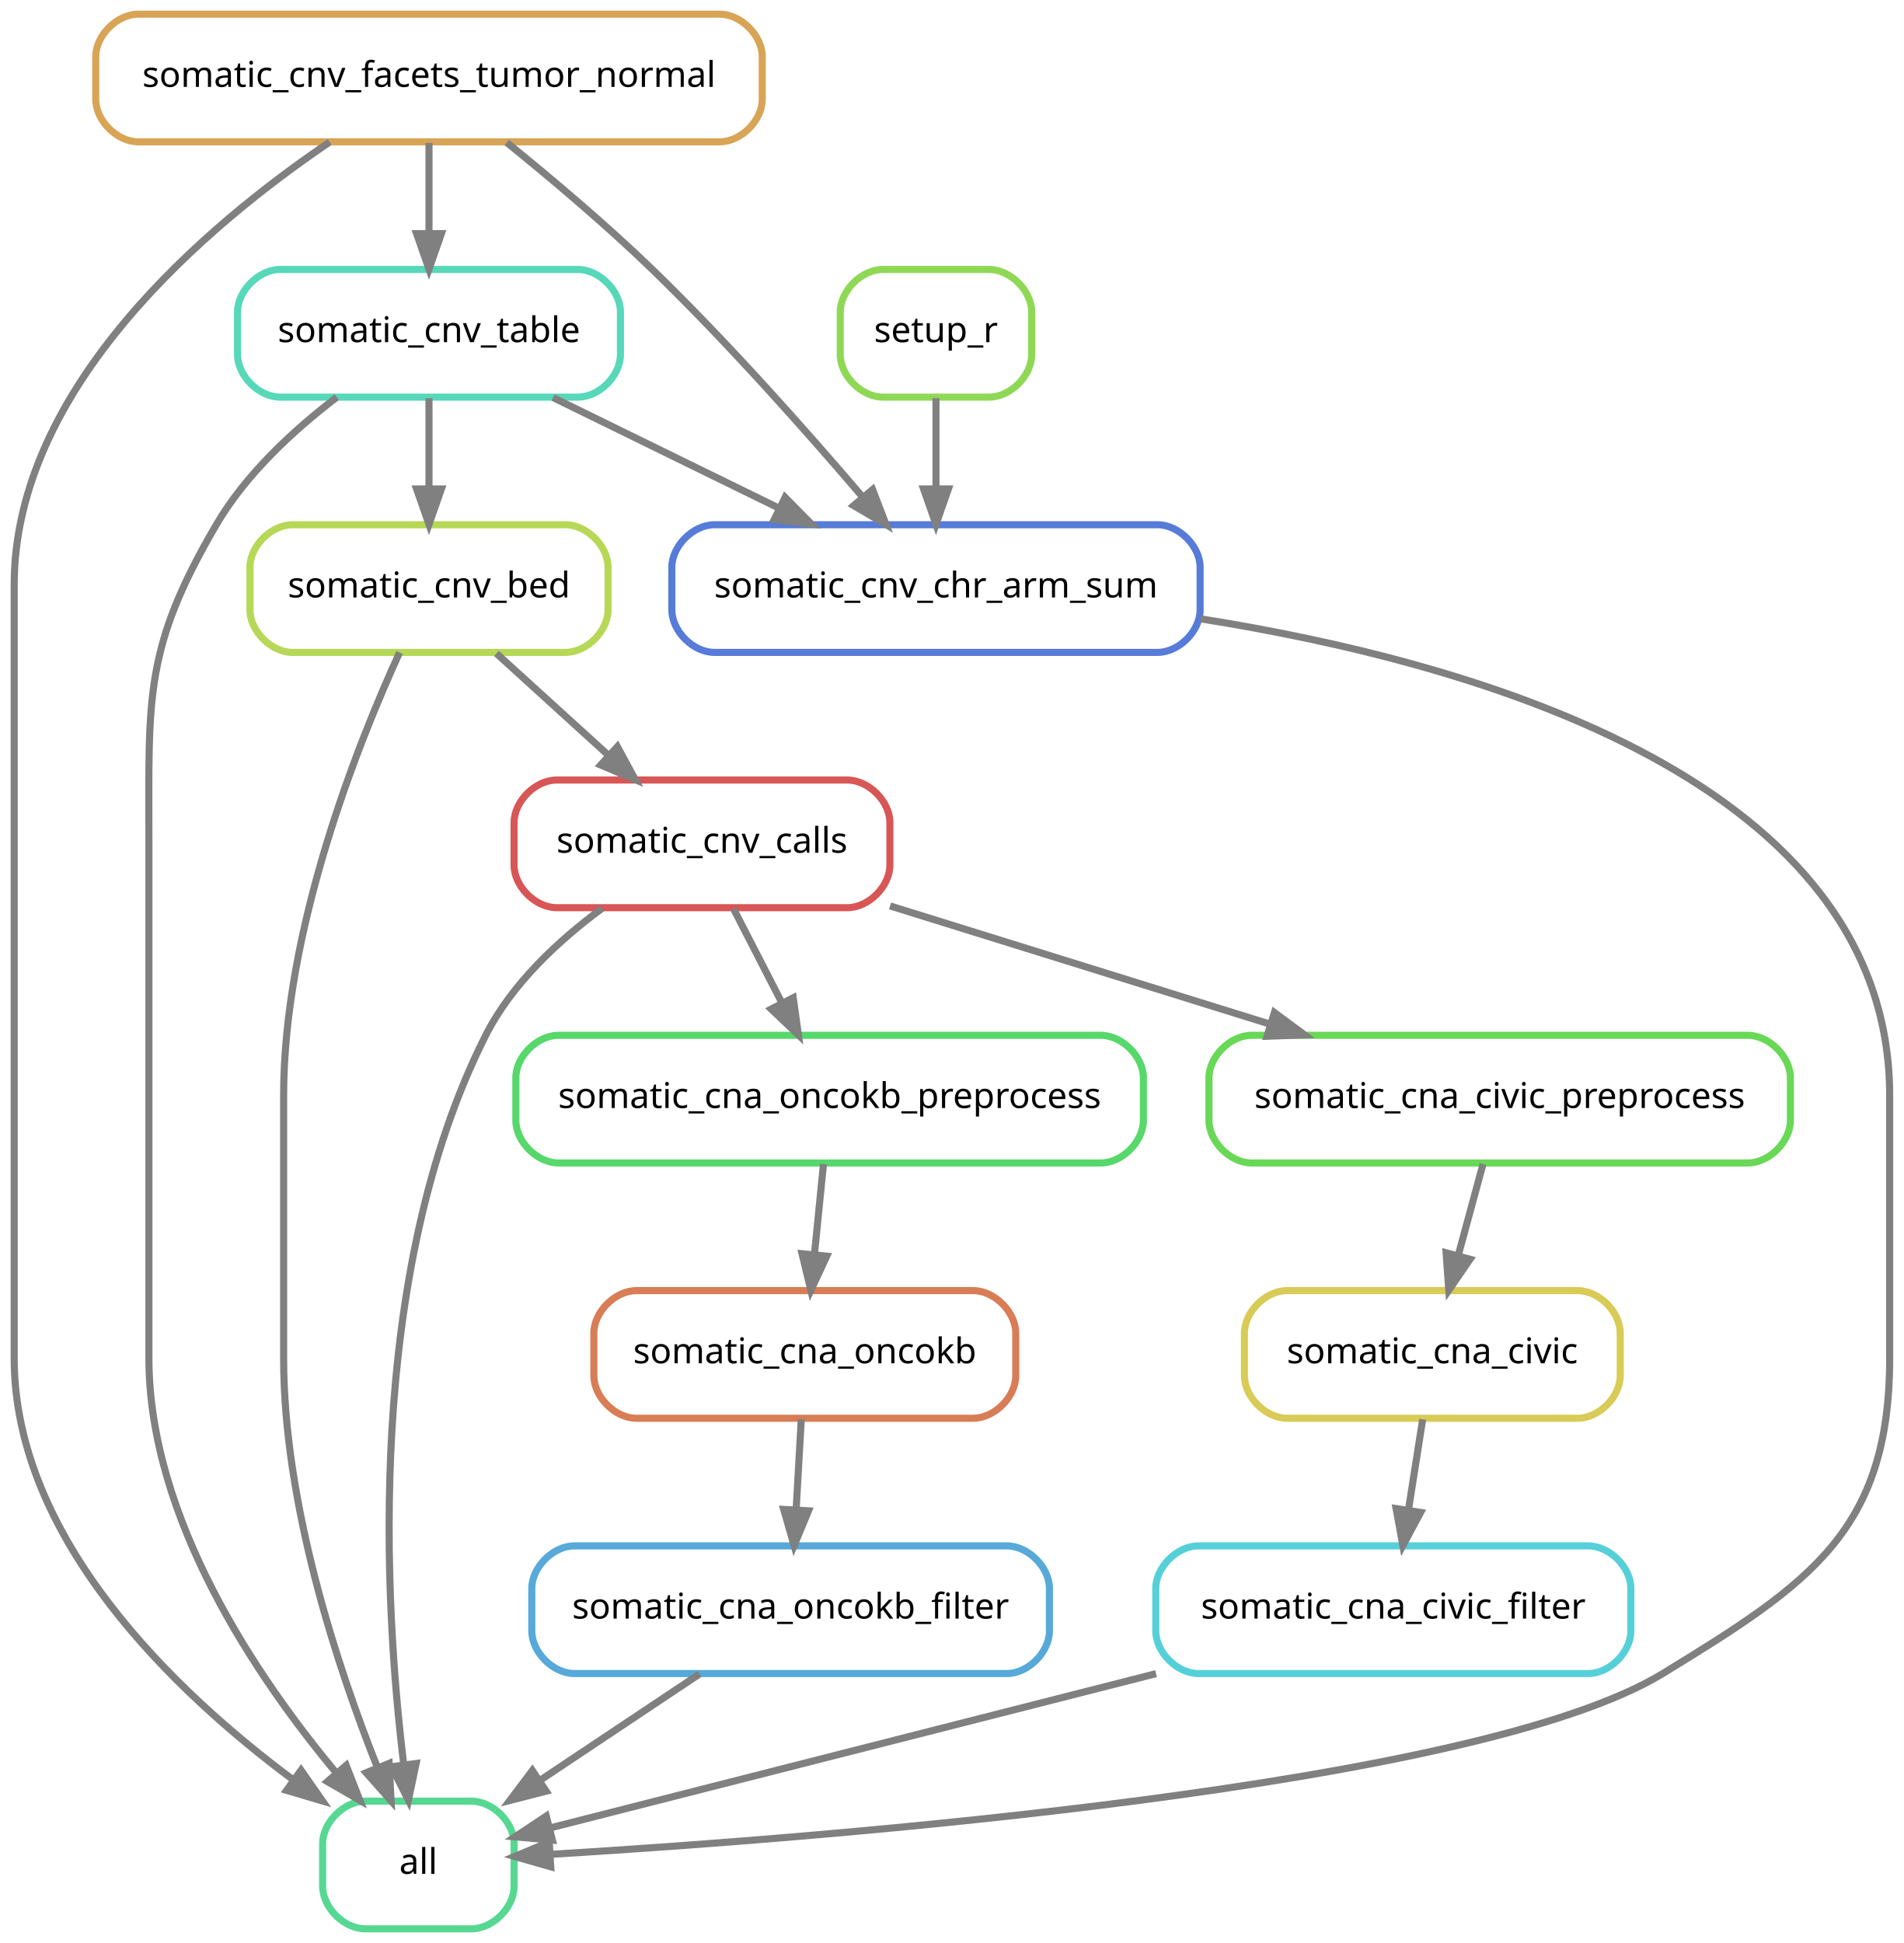
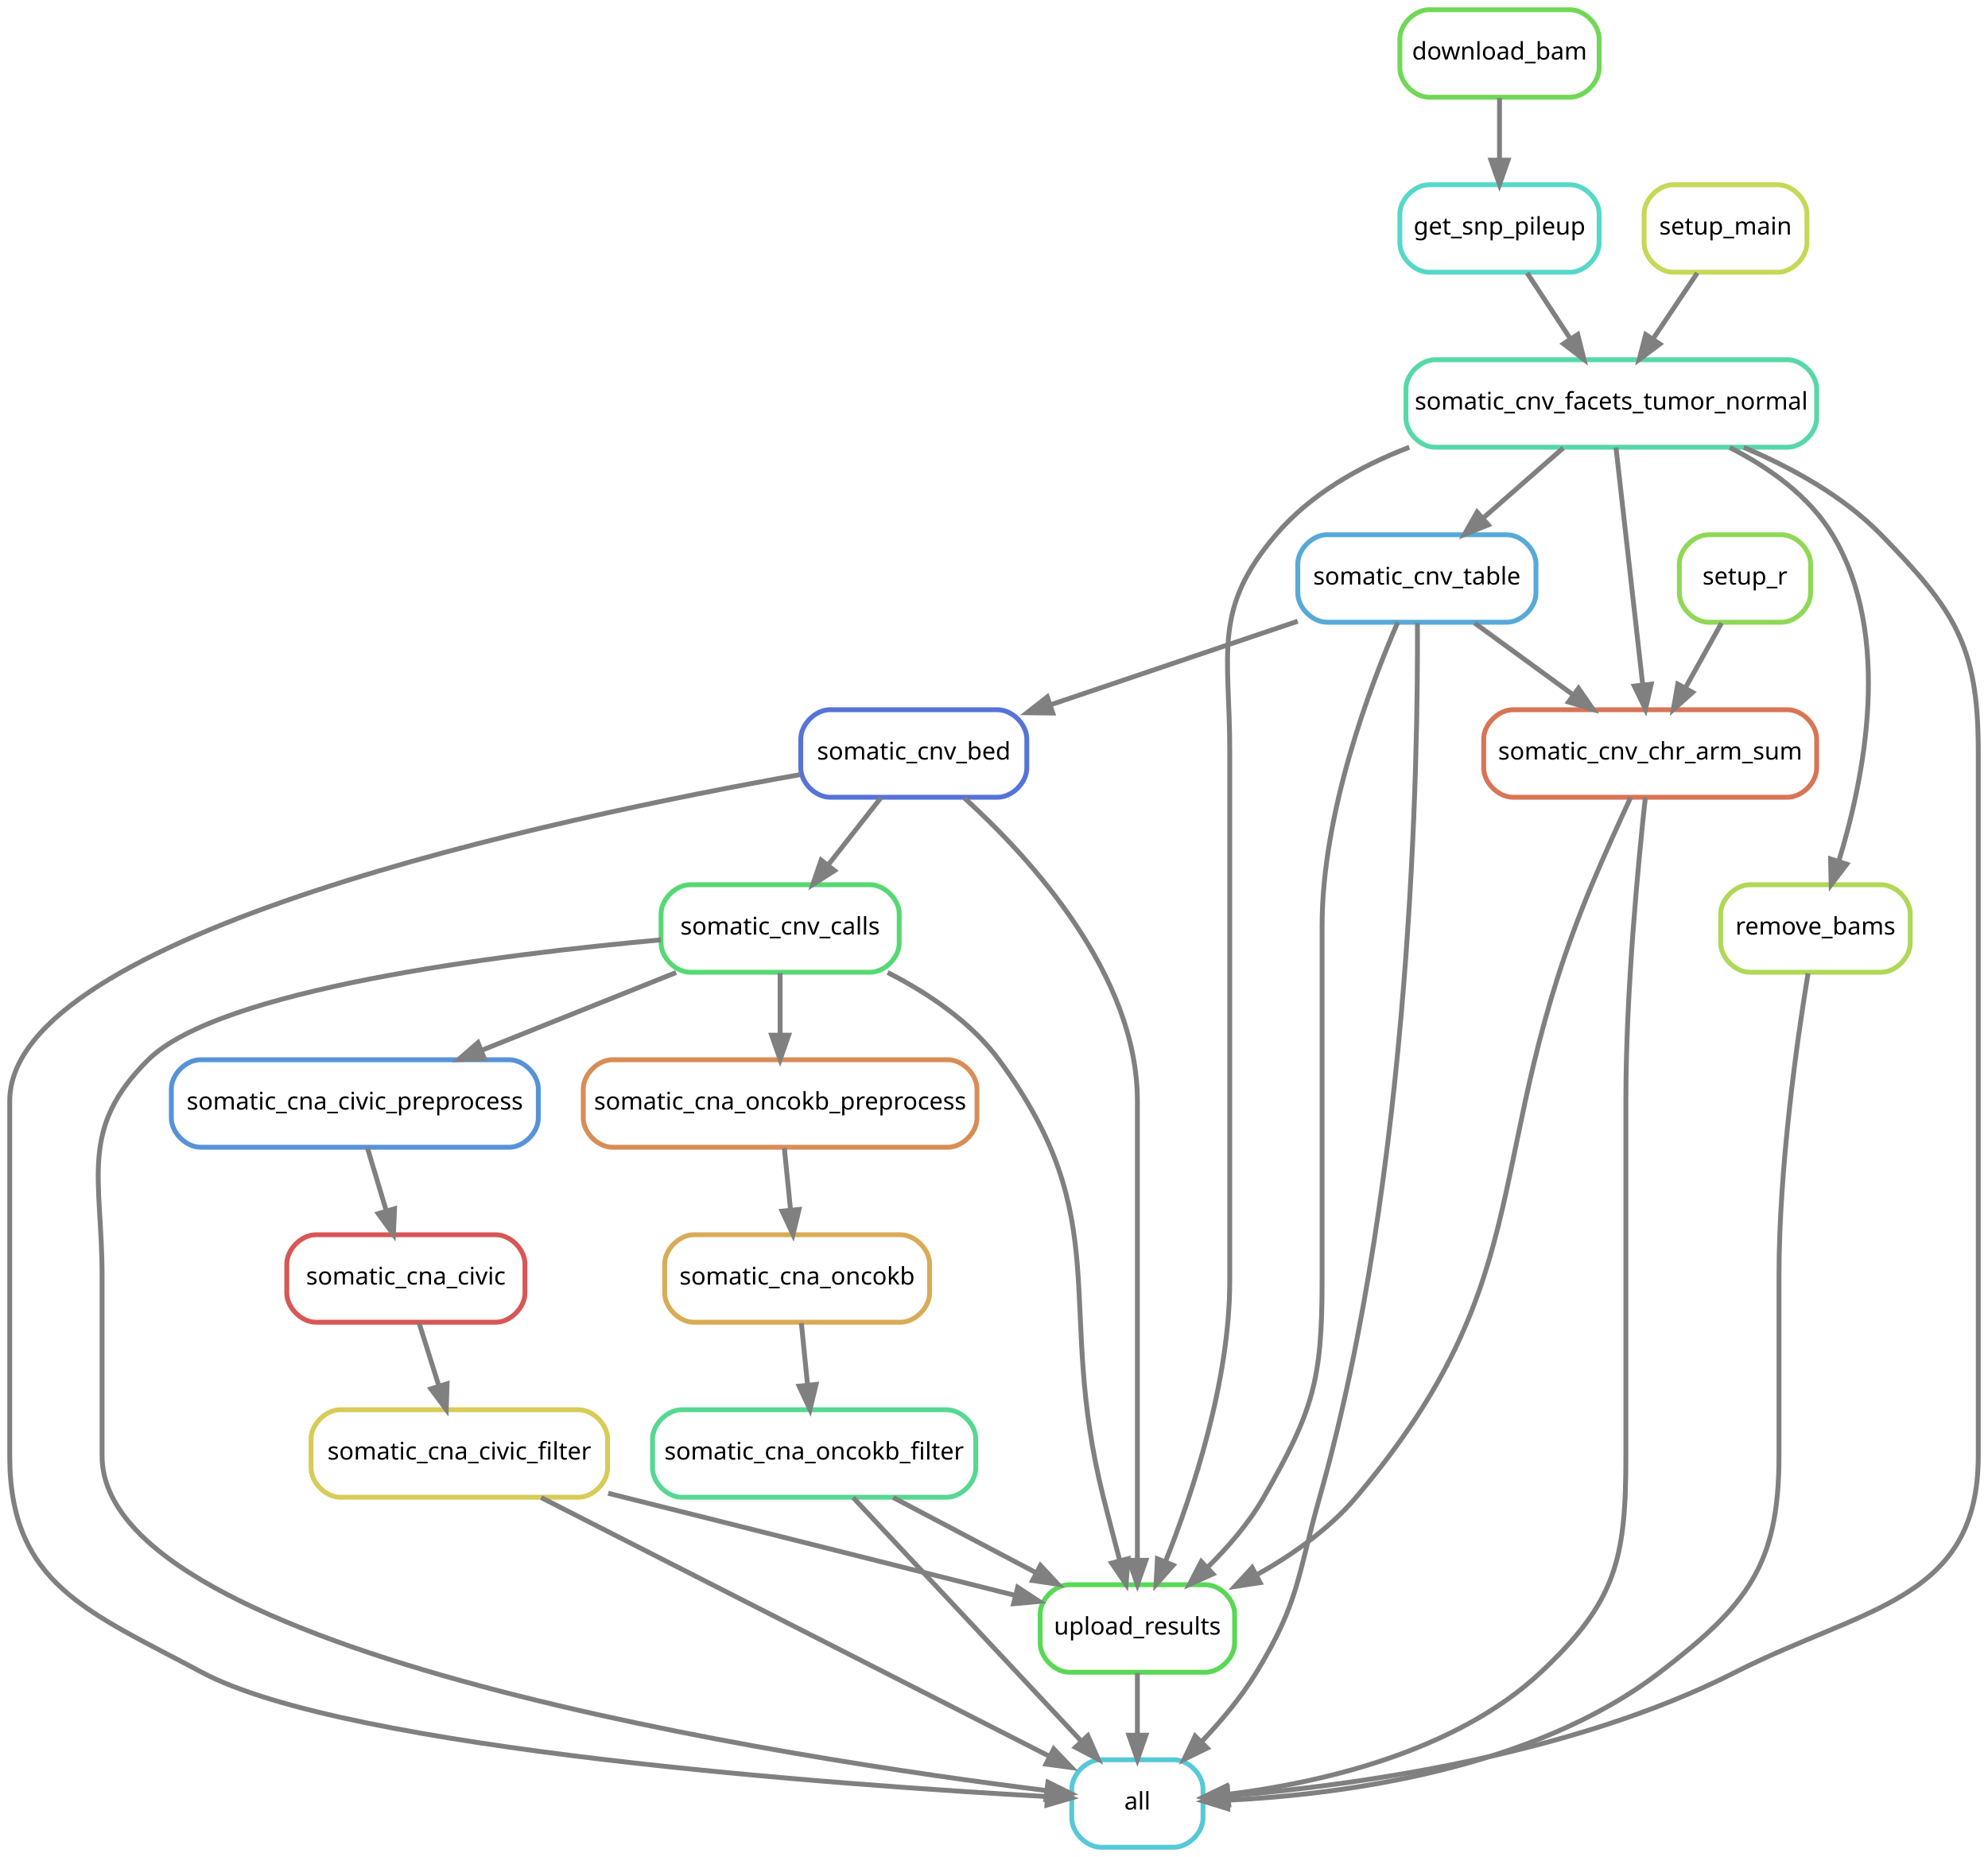
- <svg xmlns="http://www.w3.org/2000/svg" width="537pt" height="548pt" viewBox="0.00 0.00 537.00 548.00">
-   <g id="graph0" class="graph" transform="scale(1 1) rotate(0) translate(4 544)">
-     <polygon fill="white" stroke="transparent" points="-4,4 -4,-544 533,-544 533,4 -4,4" />
+ <svg xmlns="http://www.w3.org/2000/svg" width="818pt" height="764pt" viewBox="0.00 0.00 818.00 764.00">
+   <g id="graph0" class="graph" transform="scale(1 1) rotate(0) translate(4 760)">
+     <polygon fill="white" stroke="transparent" points="-4,4 -4,-760 814,-760 814,4 -4,4" />
    <g id="node1" class="node">
-       <path fill="none" stroke="#56d892" stroke-width="2" d="M129,-36C129,-36 99,-36 99,-36 93,-36 87,-30 87,-24 87,-24 87,-12 87,-12 87,-6 93,0 99,0 99,0 129,0 129,0 135,0 141,-6 141,-12 141,-12 141,-24 141,-24 141,-30 135,-36 129,-36" />
-       <text text-anchor="middle" x="114" y="-15.5" font-family="sans" font-size="10.00">all</text>
+       <path fill="none" stroke="#56c9d8" stroke-width="2" d="M479,-36C479,-36 449,-36 449,-36 443,-36 437,-30 437,-24 437,-24 437,-12 437,-12 437,-6 443,0 449,0 449,0 479,0 479,0 485,0 491,-6 491,-12 491,-12 491,-24 491,-24 491,-30 485,-36 479,-36" />
+       <text text-anchor="middle" x="464" y="-15.5" font-family="sans" font-size="10.00">all</text>
    </g>
    <g id="node2" class="node">
-       <path fill="none" stroke="#d8a456" stroke-width="2" d="M199,-540C199,-540 35,-540 35,-540 29,-540 23,-534 23,-528 23,-528 23,-516 23,-516 23,-510 29,-504 35,-504 35,-504 199,-504 199,-504 205,-504 211,-510 211,-516 211,-516 211,-528 211,-528 211,-534 205,-540 199,-540" />
-       <text text-anchor="middle" x="117" y="-519.5" font-family="sans" font-size="10.00">somatic_cnv_facets_tumor_normal</text>
+       <path fill="none" stroke="#56d8a9" stroke-width="2" d="M731.5,-612C731.5,-612 586.5,-612 586.5,-612 580.5,-612 574.5,-606 574.5,-600 574.5,-600 574.5,-588 574.5,-588 574.5,-582 580.5,-576 586.5,-576 586.5,-576 731.5,-576 731.5,-576 737.5,-576 743.5,-582 743.5,-588 743.5,-588 743.5,-600 743.5,-600 743.5,-606 737.5,-612 731.5,-612" />
+       <text text-anchor="middle" x="659" y="-591.5" font-family="sans" font-size="10.00">somatic_cnv_facets_tumor_normal</text>
+     </g>
+     <g id="edge6" class="edge">
+       <path fill="none" stroke="grey" stroke-width="2" d="M713.51,-575.93C733.25,-567.61 754.48,-555.88 770,-540 800.31,-508.98 810,-494.37 810,-451 810,-451 810,-451 810,-161 810,-101.5 763.05,-98.93 710,-72 641.63,-37.29 551.37,-25.26 501.38,-21.13" />
+       <polygon fill="grey" stroke="grey" stroke-width="2" points="501.59,-17.64 491.35,-20.36 501.05,-24.61 501.59,-17.64" />
+     </g>
+     <g id="node6" class="node">
+       <path fill="none" stroke="#56a9d8" stroke-width="2" d="M616,-540C616,-540 542,-540 542,-540 536,-540 530,-534 530,-528 530,-528 530,-516 530,-516 530,-510 536,-504 542,-504 542,-504 616,-504 616,-504 622,-504 628,-510 628,-516 628,-516 628,-528 628,-528 628,-534 622,-540 616,-540" />
+       <text text-anchor="middle" x="579" y="-519.5" font-family="sans" font-size="10.00">somatic_cnv_table</text>
+     </g>
+     <g id="edge13" class="edge">
+       <path fill="none" stroke="grey" stroke-width="2" d="M639.22,-575.7C629.25,-566.97 616.99,-556.24 606.14,-546.75" />
+       <polygon fill="grey" stroke="grey" stroke-width="2" points="608.38,-544.06 598.55,-540.1 603.77,-549.32 608.38,-544.06" />
+     </g>
+     <g id="node9" class="node">
+       <path fill="none" stroke="#d87556" stroke-width="2" d="M731.5,-468C731.5,-468 618.5,-468 618.5,-468 612.5,-468 606.5,-462 606.5,-456 606.5,-456 606.5,-444 606.5,-444 606.5,-438 612.5,-432 618.5,-432 618.5,-432 731.5,-432 731.5,-432 737.5,-432 743.5,-438 743.5,-444 743.5,-444 743.5,-456 743.5,-456 743.5,-462 737.5,-468 731.5,-468" />
+       <text text-anchor="middle" x="675" y="-447.5" font-family="sans" font-size="10.00">somatic_cnv_chr_arm_sum</text>
+     </g>
+     <g id="edge18" class="edge">
+       <path fill="none" stroke="grey" stroke-width="2" d="M660.93,-575.87C663.66,-551.67 668.67,-507.21 671.91,-478.39" />
+       <polygon fill="grey" stroke="grey" stroke-width="2" points="675.42,-478.52 673.06,-468.19 668.47,-477.73 675.42,-478.52" />
+     </g>
+     <g id="node17" class="node">
+       <path fill="none" stroke="#59d856" stroke-width="2" d="M492,-108C492,-108 436,-108 436,-108 430,-108 424,-102 424,-96 424,-96 424,-84 424,-84 424,-78 430,-72 436,-72 436,-72 492,-72 492,-72 498,-72 504,-78 504,-84 504,-84 504,-96 504,-96 504,-102 498,-108 492,-108" />
+       <text text-anchor="middle" x="464" y="-87.5" font-family="sans" font-size="10.00">upload_results</text>
+     </g>
+     <g id="edge29" class="edge">
+       <path fill="none" stroke="grey" stroke-width="2" d="M575.87,-575.98C555.38,-568.13 535.26,-556.68 521,-540 494.72,-509.25 502,-491.45 502,-451 502,-451 502,-451 502,-233 502,-191.63 486.77,-145.72 475.59,-117.61" />
+       <polygon fill="grey" stroke="grey" stroke-width="2" points="478.72,-116.02 471.69,-108.09 472.24,-118.67 478.72,-116.02" />
+     </g>
+     <g id="node18" class="node">
+       <path fill="none" stroke="#afd856" stroke-width="2" d="M770,-396C770,-396 716,-396 716,-396 710,-396 704,-390 704,-384 704,-384 704,-372 704,-372 704,-366 710,-360 716,-360 716,-360 770,-360 770,-360 776,-360 782,-366 782,-372 782,-372 782,-384 782,-384 782,-390 776,-396 770,-396" />
+       <text text-anchor="middle" x="743" y="-375.5" font-family="sans" font-size="10.00">remove_bams</text>
+     </g>
+     <g id="edge32" class="edge">
+       <path fill="none" stroke="grey" stroke-width="2" d="M707.72,-575.88C723.97,-567.63 740.37,-555.97 750,-540 775,-498.53 762.99,-439.53 752.59,-405.67" />
+       <polygon fill="grey" stroke="grey" stroke-width="2" points="755.88,-404.45 749.46,-396.02 749.22,-406.61 755.88,-404.45" />
+     </g>
+     <g id="node3" class="node">
+       <path fill="none" stroke="#56d8c9" stroke-width="2" d="M642,-684C642,-684 584,-684 584,-684 578,-684 572,-678 572,-672 572,-672 572,-660 572,-660 572,-654 578,-648 584,-648 584,-648 642,-648 642,-648 648,-648 654,-654 654,-660 654,-660 654,-672 654,-672 654,-678 648,-684 642,-684" />
+       <text text-anchor="middle" x="613" y="-663.5" font-family="sans" font-size="10.00">get_snp_pileup</text>
+     </g>
+     <g id="edge10" class="edge">
+       <path fill="none" stroke="grey" stroke-width="2" d="M624.37,-647.7C629.72,-639.56 636.2,-629.69 642.11,-620.7" />
+       <polygon fill="grey" stroke="grey" stroke-width="2" points="645.19,-622.38 647.76,-612.1 639.34,-618.54 645.19,-622.38" />
+     </g>
+     <g id="node4" class="node">
+       <path fill="none" stroke="#70d856" stroke-width="2" d="M642,-756C642,-756 584,-756 584,-756 578,-756 572,-750 572,-744 572,-744 572,-732 572,-732 572,-726 578,-720 584,-720 584,-720 642,-720 642,-720 648,-720 654,-726 654,-732 654,-732 654,-744 654,-744 654,-750 648,-756 642,-756" />
+       <text text-anchor="middle" x="613" y="-735.5" font-family="sans" font-size="10.00">download_bam</text>
+     </g>
+     <g id="edge12" class="edge">
+       <path fill="none" stroke="grey" stroke-width="2" d="M613,-719.7C613,-711.98 613,-702.71 613,-694.11" />
+       <polygon fill="grey" stroke="grey" stroke-width="2" points="616.5,-694.1 613,-684.1 609.5,-694.1 616.5,-694.1" />
+     </g>
+     <g id="node5" class="node">
+       <path fill="none" stroke="#c6d856" stroke-width="2" d="M727.5,-684C727.5,-684 684.5,-684 684.5,-684 678.5,-684 672.5,-678 672.5,-672 672.5,-672 672.5,-660 672.5,-660 672.5,-654 678.5,-648 684.5,-648 684.5,-648 727.5,-648 727.5,-648 733.5,-648 739.5,-654 739.5,-660 739.5,-660 739.5,-672 739.5,-672 739.5,-678 733.5,-684 727.5,-684" />
+       <text text-anchor="middle" x="706" y="-663.5" font-family="sans" font-size="10.00">setup_main</text>
+     </g>
+     <g id="edge11" class="edge">
+       <path fill="none" stroke="grey" stroke-width="2" d="M694.38,-647.7C688.86,-639.47 682.15,-629.48 676.07,-620.42" />
+       <polygon fill="grey" stroke="grey" stroke-width="2" points="678.96,-618.46 670.48,-612.1 673.15,-622.36 678.96,-618.46" />
+     </g>
+     <g id="edge1" class="edge">
+       <path fill="none" stroke="grey" stroke-width="2" d="M579.23,-503.7C579.51,-449.5 577.11,-278.57 539,-144 529.73,-111.26 530.68,-101.07 513,-72 506.82,-61.84 498.48,-51.92 490.44,-43.47" />
+       <polygon fill="grey" stroke="grey" stroke-width="2" points="492.73,-40.8 483.21,-36.15 487.75,-45.72 492.73,-40.8" />
+     </g>
+     <g id="node7" class="node">
+       <path fill="none" stroke="#5673d8" stroke-width="2" d="M406.5,-468C406.5,-468 337.5,-468 337.5,-468 331.5,-468 325.5,-462 325.5,-456 325.5,-456 325.5,-444 325.5,-444 325.5,-438 331.5,-432 337.5,-432 337.5,-432 406.5,-432 406.5,-432 412.5,-432 418.5,-438 418.5,-444 418.5,-444 418.5,-456 418.5,-456 418.5,-462 412.5,-468 406.5,-468" />
+       <text text-anchor="middle" x="372" y="-447.5" font-family="sans" font-size="10.00">somatic_cnv_bed</text>
+     </g>
+     <g id="edge14" class="edge">
+       <path fill="none" stroke="grey" stroke-width="2" d="M529.94,-504.41C499.39,-494.08 459.99,-480.75 428.18,-470" />
+       <polygon fill="grey" stroke="grey" stroke-width="2" points="429.17,-466.64 418.57,-466.75 426.92,-473.27 429.17,-466.64" />
+     </g>
+     <g id="edge17" class="edge">
+       <path fill="none" stroke="grey" stroke-width="2" d="M602.73,-503.7C614.94,-494.8 629.99,-483.82 643.18,-474.2" />
+       <polygon fill="grey" stroke="grey" stroke-width="2" points="645.52,-476.82 651.54,-468.1 641.4,-471.17 645.52,-476.82" />
+     </g>
+     <g id="edge25" class="edge">
+       <path fill="none" stroke="grey" stroke-width="2" d="M571.11,-503.93C559.71,-477.67 540,-425.53 540,-379 540,-379 540,-379 540,-233 540,-192.03 536.34,-179.56 516,-144 509.96,-133.44 501.31,-123.47 492.79,-115.08" />
+       <polygon fill="grey" stroke="grey" stroke-width="2" points="495.09,-112.44 485.41,-108.14 490.3,-117.54 495.09,-112.44" />
+     </g>
+     <g id="edge9" class="edge">
+       <path fill="none" stroke="grey" stroke-width="2" d="M325.26,-441.31C225.35,-423.56 0,-375.87 0,-307 0,-307 0,-307 0,-161 0,-108.11 32.35,-96.93 79,-72 138.85,-40.01 342.33,-25.57 426.79,-20.85" />
+       <polygon fill="grey" stroke="grey" stroke-width="2" points="427.16,-24.34 436.95,-20.3 426.78,-17.35 427.16,-24.34" />
+     </g>
+     <g id="node8" class="node">
+       <path fill="none" stroke="#56d873" stroke-width="2" d="M354,-396C354,-396 280,-396 280,-396 274,-396 268,-390 268,-384 268,-384 268,-372 268,-372 268,-366 274,-360 280,-360 280,-360 354,-360 354,-360 360,-360 366,-366 366,-372 366,-372 366,-384 366,-384 366,-390 360,-396 354,-396" />
+       <text text-anchor="middle" x="317" y="-375.5" font-family="sans" font-size="10.00">somatic_cnv_calls</text>
+     </g>
+     <g id="edge15" class="edge">
+       <path fill="none" stroke="grey" stroke-width="2" d="M358.4,-431.7C351.88,-423.39 343.93,-413.28 336.75,-404.14" />
+       <polygon fill="grey" stroke="grey" stroke-width="2" points="339.37,-401.81 330.44,-396.1 333.87,-406.13 339.37,-401.81" />
+     </g>
+     <g id="edge31" class="edge">
+       <path fill="none" stroke="grey" stroke-width="2" d="M392.88,-431.63C420.02,-406.97 464,-358.99 464,-307 464,-307 464,-307 464,-233 464,-193 464,-146.65 464,-118.08" />
+       <polygon fill="grey" stroke="grey" stroke-width="2" points="467.5,-118.05 464,-108.05 460.5,-118.05 467.5,-118.05" />
+     </g>
+     <g id="edge4" class="edge">
+       <path fill="none" stroke="grey" stroke-width="2" d="M267.97,-373.33C201.09,-367.29 86.21,-352.94 57,-324 28.27,-295.53 38,-275.45 38,-235 38,-235 38,-235 38,-161 38,-79.41 322.78,-36.31 426.66,-23.31" />
+       <polygon fill="grey" stroke="grey" stroke-width="2" points="427.21,-26.76 436.7,-22.07 426.35,-19.82 427.21,-26.76" />
+     </g>
+     <g id="node13" class="node">
+       <path fill="none" stroke="#d88d56" stroke-width="2" d="M386,-324C386,-324 248,-324 248,-324 242,-324 236,-318 236,-312 236,-312 236,-300 236,-300 236,-294 242,-288 248,-288 248,-288 386,-288 386,-288 392,-288 398,-294 398,-300 398,-300 398,-312 398,-312 398,-318 392,-324 386,-324" />
+       <text text-anchor="middle" x="317" y="-303.5" font-family="sans" font-size="10.00">somatic_cna_oncokb_preprocess</text>
+     </g>
+     <g id="edge21" class="edge">
+       <path fill="none" stroke="grey" stroke-width="2" d="M317,-359.7C317,-351.98 317,-342.71 317,-334.11" />
+       <polygon fill="grey" stroke="grey" stroke-width="2" points="320.5,-334.1 317,-324.1 313.5,-334.1 320.5,-334.1" />
+     </g>
+     <g id="node16" class="node">
+       <path fill="none" stroke="#5692d8" stroke-width="2" d="M205.5,-324C205.5,-324 78.5,-324 78.5,-324 72.5,-324 66.5,-318 66.5,-312 66.5,-312 66.5,-300 66.5,-300 66.5,-294 72.5,-288 78.5,-288 78.5,-288 205.5,-288 205.5,-288 211.5,-288 217.5,-294 217.5,-300 217.5,-300 217.5,-312 217.5,-312 217.5,-318 211.5,-324 205.5,-324" />
+       <text text-anchor="middle" x="142" y="-303.5" font-family="sans" font-size="10.00">somatic_cna_civic_preprocess</text>
+     </g>
+     <g id="edge24" class="edge">
+       <path fill="none" stroke="grey" stroke-width="2" d="M274.19,-359.88C250.05,-350.22 219.72,-338.09 194.19,-327.88" />
+       <polygon fill="grey" stroke="grey" stroke-width="2" points="195.26,-324.53 184.67,-324.07 192.66,-331.03 195.26,-324.53" />
+     </g>
+     <g id="edge27" class="edge">
+       <path fill="none" stroke="grey" stroke-width="2" d="M361.25,-359.89C377.85,-351.42 395.47,-339.6 407,-324 455.89,-257.86 429.94,-223.77 450,-144 452.12,-135.56 454.51,-126.39 456.71,-118.09" />
+       <polygon fill="grey" stroke="grey" stroke-width="2" points="460.16,-118.72 459.36,-108.16 453.4,-116.92 460.16,-118.72" />
+     </g>
+     <g id="edge8" class="edge">
+       <path fill="none" stroke="grey" stroke-width="2" d="M673.02,-431.98C670.11,-405.36 665,-352.23 665,-307 665,-307 665,-307 665,-161 665,-118.5 661.03,-101.05 630,-72 594.63,-38.88 538.53,-26.45 501.49,-21.8" />
+       <polygon fill="grey" stroke="grey" stroke-width="2" points="501.44,-18.27 491.11,-20.63 500.66,-25.22 501.44,-18.27" />
+     </g>
+     <g id="edge30" class="edge">
+       <path fill="none" stroke="grey" stroke-width="2" d="M666.97,-431.92C662.18,-421.59 656.07,-408.11 651,-396 604.67,-285.29 631.59,-235.56 554,-144 542.93,-130.94 527.79,-120.3 513.08,-112.08" />
+       <polygon fill="grey" stroke="grey" stroke-width="2" points="514.49,-108.87 504.02,-107.27 511.21,-115.05 514.49,-108.87" />
+     </g>
+     <g id="node10" class="node">
+       <path fill="none" stroke="#8fd856" stroke-width="2" d="M729,-540C729,-540 699,-540 699,-540 693,-540 687,-534 687,-528 687,-528 687,-516 687,-516 687,-510 693,-504 699,-504 699,-504 729,-504 729,-504 735,-504 741,-510 741,-516 741,-516 741,-528 741,-528 741,-534 735,-540 729,-540" />
+       <text text-anchor="middle" x="714" y="-519.5" font-family="sans" font-size="10.00">setup_r</text>
+     </g>
+     <g id="edge16" class="edge">
+       <path fill="none" stroke="grey" stroke-width="2" d="M704.36,-503.7C699.87,-495.64 694.44,-485.89 689.48,-476.98" />
+       <polygon fill="grey" stroke="grey" stroke-width="2" points="692.45,-475.14 684.53,-468.1 686.34,-478.54 692.45,-475.14" />
+     </g>
+     <g id="node11" class="node">
+       <path fill="none" stroke="#56d892" stroke-width="2" d="M385.5,-180C385.5,-180 276.5,-180 276.5,-180 270.5,-180 264.5,-174 264.5,-168 264.5,-168 264.5,-156 264.5,-156 264.5,-150 270.5,-144 276.5,-144 276.5,-144 385.5,-144 385.5,-144 391.5,-144 397.5,-150 397.5,-156 397.5,-156 397.5,-168 397.5,-168 397.5,-174 391.5,-180 385.5,-180" />
+       <text text-anchor="middle" x="331" y="-159.5" font-family="sans" font-size="10.00">somatic_cna_oncokb_filter</text>
+     </g>
+     <g id="edge5" class="edge">
+       <path fill="none" stroke="grey" stroke-width="2" d="M347.04,-143.87C370.41,-118.92 413.94,-72.45 440.8,-43.77" />
+       <polygon fill="grey" stroke="grey" stroke-width="2" points="443.62,-45.88 447.9,-36.19 438.51,-41.1 443.62,-45.88" />
+     </g>
+     <g id="edge28" class="edge">
+       <path fill="none" stroke="grey" stroke-width="2" d="M363.54,-143.88C381.25,-134.55 403.35,-122.92 422.32,-112.94" />
+       <polygon fill="grey" stroke="grey" stroke-width="2" points="424.12,-115.94 431.34,-108.19 420.86,-109.75 424.12,-115.94" />
+     </g>
+     <g id="node12" class="node">
+       <path fill="none" stroke="#d8ac56" stroke-width="2" d="M366.5,-252C366.5,-252 281.5,-252 281.5,-252 275.5,-252 269.5,-246 269.5,-240 269.5,-240 269.5,-228 269.5,-228 269.5,-222 275.5,-216 281.5,-216 281.5,-216 366.5,-216 366.5,-216 372.5,-216 378.5,-222 378.5,-228 378.5,-228 378.5,-240 378.5,-240 378.5,-246 372.5,-252 366.5,-252" />
+       <text text-anchor="middle" x="324" y="-231.5" font-family="sans" font-size="10.00">somatic_cna_oncokb</text>
+     </g>
+     <g id="edge19" class="edge">
+       <path fill="none" stroke="grey" stroke-width="2" d="M325.73,-215.7C326.5,-207.98 327.43,-198.71 328.29,-190.11" />
+       <polygon fill="grey" stroke="grey" stroke-width="2" points="331.78,-190.4 329.29,-180.1 324.81,-189.71 331.78,-190.4" />
+     </g>
+     <g id="edge20" class="edge">
+       <path fill="none" stroke="grey" stroke-width="2" d="M318.73,-287.7C319.5,-279.98 320.43,-270.71 321.29,-262.11" />
+       <polygon fill="grey" stroke="grey" stroke-width="2" points="324.78,-262.4 322.29,-252.1 317.81,-261.71 324.78,-262.4" />
+     </g>
+     <g id="node14" class="node">
+       <path fill="none" stroke="#d8cb56" stroke-width="2" d="M234,-180C234,-180 136,-180 136,-180 130,-180 124,-174 124,-168 124,-168 124,-156 124,-156 124,-150 130,-144 136,-144 136,-144 234,-144 234,-144 240,-144 246,-150 246,-156 246,-156 246,-168 246,-168 246,-174 240,-180 234,-180" />
+       <text text-anchor="middle" x="185" y="-159.5" font-family="sans" font-size="10.00">somatic_cna_civic_filter</text>
    </g>
    <g id="edge2" class="edge">
-       <path fill="none" stroke="grey" stroke-width="2" d="M88.98,-503.94C54.36,-480.47 0,-434.74 0,-379 0,-379 0,-379 0,-161 0,-110 45.27,-66.88 78.76,-41.97" />
-       <polygon fill="grey" stroke="grey" stroke-width="2" points="80.92,-44.73 86.98,-36.04 76.83,-39.05 80.92,-44.73" />
-     </g>
-     <g id="node3" class="node">
-       <path fill="none" stroke="#56d8b9" stroke-width="2" d="M159,-468C159,-468 75,-468 75,-468 69,-468 63,-462 63,-456 63,-456 63,-444 63,-444 63,-438 69,-432 75,-432 75,-432 159,-432 159,-432 165,-432 171,-438 171,-444 171,-444 171,-456 171,-456 171,-462 165,-468 159,-468" />
-       <text text-anchor="middle" x="117" y="-447.5" font-family="sans" font-size="10.00">somatic_cnv_table</text>
-     </g>
-     <g id="edge8" class="edge">
-       <path fill="none" stroke="grey" stroke-width="2" d="M117,-503.7C117,-495.98 117,-486.71 117,-478.11" />
-       <polygon fill="grey" stroke="grey" stroke-width="2" points="120.5,-478.1 117,-468.1 113.5,-478.1 120.5,-478.1" />
-     </g>
-     <g id="node6" class="node">
-       <path fill="none" stroke="#567bd8" stroke-width="2" d="M322.5,-396C322.5,-396 197.5,-396 197.5,-396 191.5,-396 185.5,-390 185.5,-384 185.5,-384 185.5,-372 185.5,-372 185.5,-366 191.5,-360 197.5,-360 197.5,-360 322.5,-360 322.5,-360 328.5,-360 334.5,-366 334.5,-372 334.5,-372 334.5,-384 334.5,-384 334.5,-390 328.5,-396 322.5,-396" />
-       <text text-anchor="middle" x="260" y="-375.5" font-family="sans" font-size="10.00">somatic_cnv_chr_arm_sum</text>
-     </g>
-     <g id="edge11" class="edge">
-       <path fill="none" stroke="grey" stroke-width="2" d="M138.93,-503.81C151.35,-493.77 166.96,-480.62 180,-468 201.23,-447.45 223.56,-422.27 239.22,-403.94" />
-       <polygon fill="grey" stroke="grey" stroke-width="2" points="242.12,-405.93 245.92,-396.04 236.78,-401.4 242.12,-405.93" />
-     </g>
-     <g id="edge4" class="edge">
-       <path fill="none" stroke="grey" stroke-width="2" d="M91.01,-431.98C78.9,-422.74 65.34,-410.28 57,-396 36.59,-361.08 38,-347.45 38,-307 38,-307 38,-307 38,-161 38,-115.64 68.52,-70.75 90.88,-43.95" />
-       <polygon fill="grey" stroke="grey" stroke-width="2" points="93.64,-46.09 97.51,-36.23 88.34,-41.53 93.64,-46.09" />
-     </g>
-     <g id="node4" class="node">
-       <path fill="none" stroke="#b6d856" stroke-width="2" d="M155.5,-396C155.5,-396 78.5,-396 78.5,-396 72.5,-396 66.5,-390 66.5,-384 66.5,-384 66.5,-372 66.5,-372 66.5,-366 72.5,-360 78.5,-360 78.5,-360 155.5,-360 155.5,-360 161.5,-360 167.5,-366 167.5,-372 167.5,-372 167.5,-384 167.5,-384 167.5,-390 161.5,-396 155.5,-396" />
-       <text text-anchor="middle" x="117" y="-375.5" font-family="sans" font-size="10.00">somatic_cnv_bed</text>
-     </g>
-     <g id="edge9" class="edge">
-       <path fill="none" stroke="grey" stroke-width="2" d="M117,-431.7C117,-423.98 117,-414.71 117,-406.11" />
-       <polygon fill="grey" stroke="grey" stroke-width="2" points="120.5,-406.1 117,-396.1 113.5,-406.1 120.5,-406.1" />
-     </g>
-     <g id="edge13" class="edge">
-       <path fill="none" stroke="grey" stroke-width="2" d="M151.98,-431.88C171.2,-422.47 195.23,-410.71 215.74,-400.67" />
-       <polygon fill="grey" stroke="grey" stroke-width="2" points="217.44,-403.73 224.88,-396.19 214.36,-397.44 217.44,-403.73" />
+       <path fill="none" stroke="grey" stroke-width="2" d="M218.65,-143.87C271.54,-116.96 373.66,-64.98 427.97,-37.34" />
+       <polygon fill="grey" stroke="grey" stroke-width="2" points="429.58,-40.45 436.9,-32.79 426.4,-34.21 429.58,-40.45" />
+     </g>
+     <g id="edge26" class="edge">
+       <path fill="none" stroke="grey" stroke-width="2" d="M246.23,-145.64C296.44,-133.04 366.66,-115.42 413.65,-103.63" />
+       <polygon fill="grey" stroke="grey" stroke-width="2" points="414.75,-106.96 423.6,-101.14 413.05,-100.18 414.75,-106.96" />
+     </g>
+     <g id="node15" class="node">
+       <path fill="none" stroke="#d85656" stroke-width="2" d="M200,-252C200,-252 126,-252 126,-252 120,-252 114,-246 114,-240 114,-240 114,-228 114,-228 114,-222 120,-216 126,-216 126,-216 200,-216 200,-216 206,-216 212,-222 212,-228 212,-228 212,-240 212,-240 212,-246 206,-252 200,-252" />
+       <text text-anchor="middle" x="163" y="-231.5" font-family="sans" font-size="10.00">somatic_cna_civic</text>
+     </g>
+     <g id="edge22" class="edge">
+       <path fill="none" stroke="grey" stroke-width="2" d="M168.44,-215.7C170.89,-207.9 173.84,-198.51 176.57,-189.83" />
+       <polygon fill="grey" stroke="grey" stroke-width="2" points="179.96,-190.69 179.62,-180.1 173.29,-188.59 179.96,-190.69" />
+     </g>
+     <g id="edge23" class="edge">
+       <path fill="none" stroke="grey" stroke-width="2" d="M147.19,-287.7C149.53,-279.9 152.35,-270.51 154.95,-261.83" />
+       <polygon fill="grey" stroke="grey" stroke-width="2" points="158.35,-262.69 157.87,-252.1 151.64,-260.68 158.35,-262.69" />
+     </g>
+     <g id="edge7" class="edge">
+       <path fill="none" stroke="grey" stroke-width="2" d="M464,-71.7C464,-63.98 464,-54.71 464,-46.11" />
+       <polygon fill="grey" stroke="grey" stroke-width="2" points="467.5,-46.1 464,-36.1 460.5,-46.1 467.5,-46.1" />
    </g>
    <g id="edge3" class="edge">
-       <path fill="none" stroke="grey" stroke-width="2" d="M108.7,-359.97C96.72,-333.77 76,-281.7 76,-235 76,-235 76,-235 76,-161 76,-119.63 91.23,-73.72 102.41,-45.61" />
-       <polygon fill="grey" stroke="grey" stroke-width="2" points="105.76,-46.67 106.31,-36.09 99.28,-44.02 105.76,-46.67" />
-     </g>
-     <g id="node5" class="node">
-       <path fill="none" stroke="#d85656" stroke-width="2" d="M235,-324C235,-324 153,-324 153,-324 147,-324 141,-318 141,-312 141,-312 141,-300 141,-300 141,-294 147,-288 153,-288 153,-288 235,-288 235,-288 241,-288 247,-294 247,-300 247,-300 247,-312 247,-312 247,-318 241,-324 235,-324" />
-       <text text-anchor="middle" x="194" y="-303.5" font-family="sans" font-size="10.00">somatic_cnv_calls</text>
-     </g>
-     <g id="edge10" class="edge">
-       <path fill="none" stroke="grey" stroke-width="2" d="M136.03,-359.7C145.54,-351.05 157.21,-340.45 167.57,-331.03" />
-       <polygon fill="grey" stroke="grey" stroke-width="2" points="170.14,-333.42 175.19,-324.1 165.43,-328.24 170.14,-333.42" />
-     </g>
-     <g id="edge1" class="edge">
-       <path fill="none" stroke="grey" stroke-width="2" d="M165.82,-287.81C153.56,-278.76 140.35,-266.52 133,-252 98.82,-184.44 104.36,-91.62 109.89,-46.23" />
-       <polygon fill="grey" stroke="grey" stroke-width="2" points="113.37,-46.63 111.2,-36.26 106.43,-45.72 113.37,-46.63" />
-     </g>
-     <g id="node10" class="node">
-       <path fill="none" stroke="#56d86b" stroke-width="2" d="M306.5,-252C306.5,-252 153.5,-252 153.5,-252 147.5,-252 141.5,-246 141.5,-240 141.5,-240 141.5,-228 141.5,-228 141.5,-222 147.5,-216 153.5,-216 153.5,-216 306.5,-216 306.5,-216 312.5,-216 318.5,-222 318.5,-228 318.5,-228 318.5,-240 318.5,-240 318.5,-246 312.5,-252 306.5,-252" />
-       <text text-anchor="middle" x="230" y="-231.5" font-family="sans" font-size="10.00">somatic_cna_oncokb_preprocess</text>
-     </g>
-     <g id="edge16" class="edge">
-       <path fill="none" stroke="grey" stroke-width="2" d="M202.9,-287.7C207,-279.73 211.95,-270.1 216.49,-261.26" />
-       <polygon fill="grey" stroke="grey" stroke-width="2" points="219.74,-262.6 221.2,-252.1 213.52,-259.4 219.74,-262.6" />
-     </g>
-     <g id="node13" class="node">
-       <path fill="none" stroke="#68d856" stroke-width="2" d="M489,-252C489,-252 349,-252 349,-252 343,-252 337,-246 337,-240 337,-240 337,-228 337,-228 337,-222 343,-216 349,-216 349,-216 489,-216 489,-216 495,-216 501,-222 501,-228 501,-228 501,-240 501,-240 501,-246 495,-252 489,-252" />
-       <text text-anchor="middle" x="419" y="-231.5" font-family="sans" font-size="10.00">somatic_cna_civic_preprocess</text>
-     </g>
-     <g id="edge19" class="edge">
-       <path fill="none" stroke="grey" stroke-width="2" d="M247.04,-288.5C279.08,-278.53 320.16,-265.75 354.13,-255.18" />
-       <polygon fill="grey" stroke="grey" stroke-width="2" points="355.46,-258.43 363.97,-252.12 353.38,-251.75 355.46,-258.43" />
-     </g>
-     <g id="edge7" class="edge">
-       <path fill="none" stroke="grey" stroke-width="2" d="M334.57,-369.48C414.18,-356.85 529,-323.32 529,-235 529,-235 529,-235 529,-161 529,-112.28 506.57,-97.41 465,-72 412.79,-40.09 230.37,-25.79 151.17,-20.99" />
-       <polygon fill="grey" stroke="grey" stroke-width="2" points="151.34,-17.49 141.15,-20.4 150.92,-24.48 151.34,-17.49" />
-     </g>
-     <g id="node7" class="node">
-       <path fill="none" stroke="#8fd856" stroke-width="2" d="M275,-468C275,-468 245,-468 245,-468 239,-468 233,-462 233,-456 233,-456 233,-444 233,-444 233,-438 239,-432 245,-432 245,-432 275,-432 275,-432 281,-432 287,-438 287,-444 287,-444 287,-456 287,-456 287,-462 281,-468 275,-468" />
-       <text text-anchor="middle" x="260" y="-447.5" font-family="sans" font-size="10.00">setup_r</text>
-     </g>
-     <g id="edge12" class="edge">
-       <path fill="none" stroke="grey" stroke-width="2" d="M260,-431.7C260,-423.98 260,-414.71 260,-406.11" />
-       <polygon fill="grey" stroke="grey" stroke-width="2" points="263.5,-406.1 260,-396.1 256.5,-406.1 263.5,-406.1" />
-     </g>
-     <g id="node8" class="node">
-       <path fill="none" stroke="#56a9d8" stroke-width="2" d="M280,-108C280,-108 158,-108 158,-108 152,-108 146,-102 146,-96 146,-96 146,-84 146,-84 146,-78 152,-72 158,-72 158,-72 280,-72 280,-72 286,-72 292,-78 292,-84 292,-84 292,-96 292,-96 292,-102 286,-108 280,-108" />
-       <text text-anchor="middle" x="219" y="-87.5" font-family="sans" font-size="10.00">somatic_cna_oncokb_filter</text>
-     </g>
-     <g id="edge6" class="edge">
-       <path fill="none" stroke="grey" stroke-width="2" d="M193.31,-71.88C179.71,-62.81 162.83,-51.55 148.14,-41.76" />
-       <polygon fill="grey" stroke="grey" stroke-width="2" points="150.05,-38.82 139.78,-36.19 146.16,-44.65 150.05,-38.82" />
-     </g>
-     <g id="node9" class="node">
-       <path fill="none" stroke="#d87d56" stroke-width="2" d="M270.5,-180C270.5,-180 175.5,-180 175.5,-180 169.5,-180 163.5,-174 163.5,-168 163.5,-168 163.5,-156 163.5,-156 163.5,-150 169.5,-144 175.5,-144 175.5,-144 270.5,-144 270.5,-144 276.5,-144 282.5,-150 282.5,-156 282.5,-156 282.5,-168 282.5,-168 282.5,-174 276.5,-180 270.5,-180" />
-       <text text-anchor="middle" x="223" y="-159.5" font-family="sans" font-size="10.00">somatic_cna_oncokb</text>
-     </g>
-     <g id="edge14" class="edge">
-       <path fill="none" stroke="grey" stroke-width="2" d="M222.01,-143.7C221.57,-135.98 221.04,-126.71 220.55,-118.11" />
-       <polygon fill="grey" stroke="grey" stroke-width="2" points="224.04,-117.89 219.98,-108.1 217.05,-118.29 224.04,-117.89" />
-     </g>
-     <g id="edge15" class="edge">
-       <path fill="none" stroke="grey" stroke-width="2" d="M228.27,-215.7C227.5,-207.98 226.57,-198.71 225.71,-190.11" />
-       <polygon fill="grey" stroke="grey" stroke-width="2" points="229.19,-189.71 224.71,-180.1 222.22,-190.4 229.19,-189.71" />
-     </g>
-     <g id="node11" class="node">
-       <path fill="none" stroke="#56d0d8" stroke-width="2" d="M444,-108C444,-108 334,-108 334,-108 328,-108 322,-102 322,-96 322,-96 322,-84 322,-84 322,-78 328,-72 334,-72 334,-72 444,-72 444,-72 450,-72 456,-78 456,-84 456,-84 456,-96 456,-96 456,-102 450,-108 444,-108" />
-       <text text-anchor="middle" x="389" y="-87.5" font-family="sans" font-size="10.00">somatic_cna_civic_filter</text>
-     </g>
-     <g id="edge5" class="edge">
-       <path fill="none" stroke="grey" stroke-width="2" d="M322.08,-71.97C268.36,-58.29 194.91,-39.6 151.18,-28.46" />
-       <polygon fill="grey" stroke="grey" stroke-width="2" points="151.81,-25.01 141.26,-25.94 150.08,-31.8 151.81,-25.01" />
-     </g>
-     <g id="node12" class="node">
-       <path fill="none" stroke="#d8cb56" stroke-width="2" d="M441,-180C441,-180 359,-180 359,-180 353,-180 347,-174 347,-168 347,-168 347,-156 347,-156 347,-150 353,-144 359,-144 359,-144 441,-144 441,-144 447,-144 453,-150 453,-156 453,-156 453,-168 453,-168 453,-174 447,-180 441,-180" />
-       <text text-anchor="middle" x="400" y="-159.5" font-family="sans" font-size="10.00">somatic_cna_civic</text>
-     </g>
-     <g id="edge17" class="edge">
-       <path fill="none" stroke="grey" stroke-width="2" d="M397.28,-143.7C396.07,-135.98 394.61,-126.71 393.26,-118.11" />
-       <polygon fill="grey" stroke="grey" stroke-width="2" points="396.7,-117.44 391.69,-108.1 389.78,-118.53 396.7,-117.44" />
-     </g>
-     <g id="edge18" class="edge">
-       <path fill="none" stroke="grey" stroke-width="2" d="M414.3,-215.7C412.19,-207.9 409.64,-198.51 407.28,-189.83" />
-       <polygon fill="grey" stroke="grey" stroke-width="2" points="410.64,-188.84 404.64,-180.1 403.88,-190.67 410.64,-188.84" />
+       <path fill="none" stroke="grey" stroke-width="2" d="M739.96,-359.57C735.58,-332.86 728,-280.12 728,-235 728,-235 728,-235 728,-161 728,-115.85 714.82,-99.49 679,-72 626.52,-31.72 547.44,-21.64 501.23,-19.37" />
+       <polygon fill="grey" stroke="grey" stroke-width="2" points="501.19,-15.86 491.06,-18.97 500.92,-22.86 501.19,-15.86" />
    </g>
  </g>
</svg>
